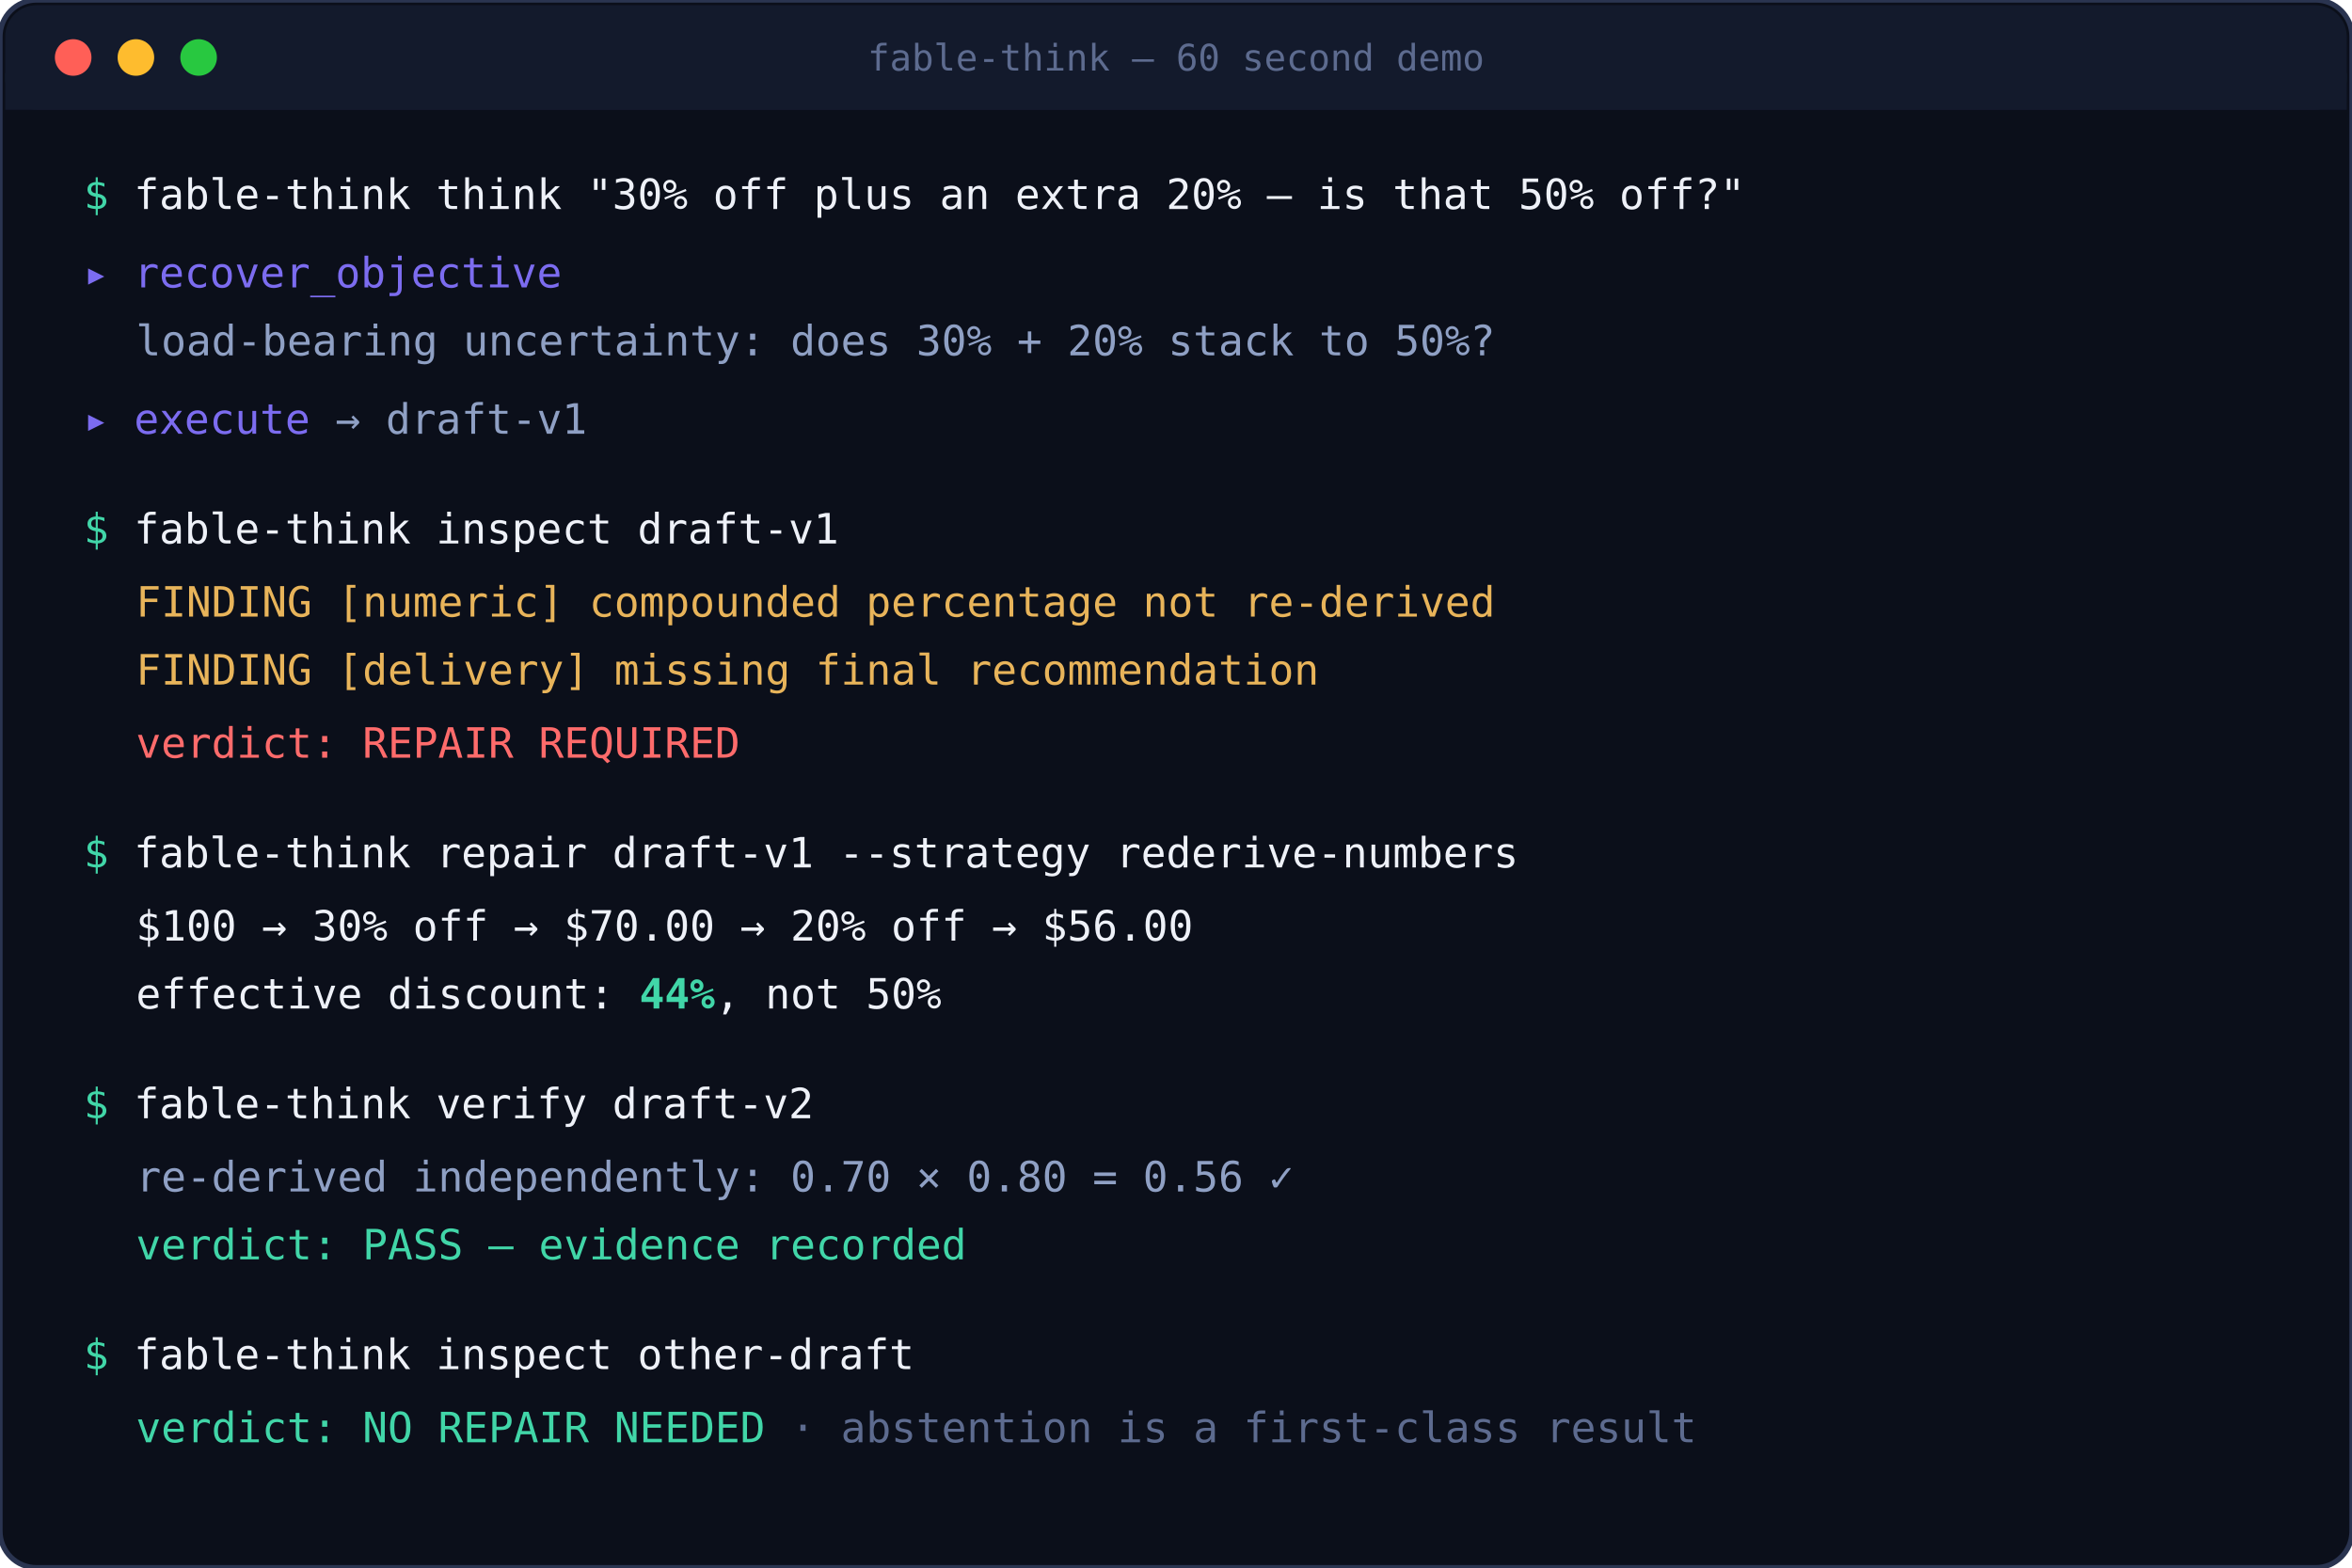
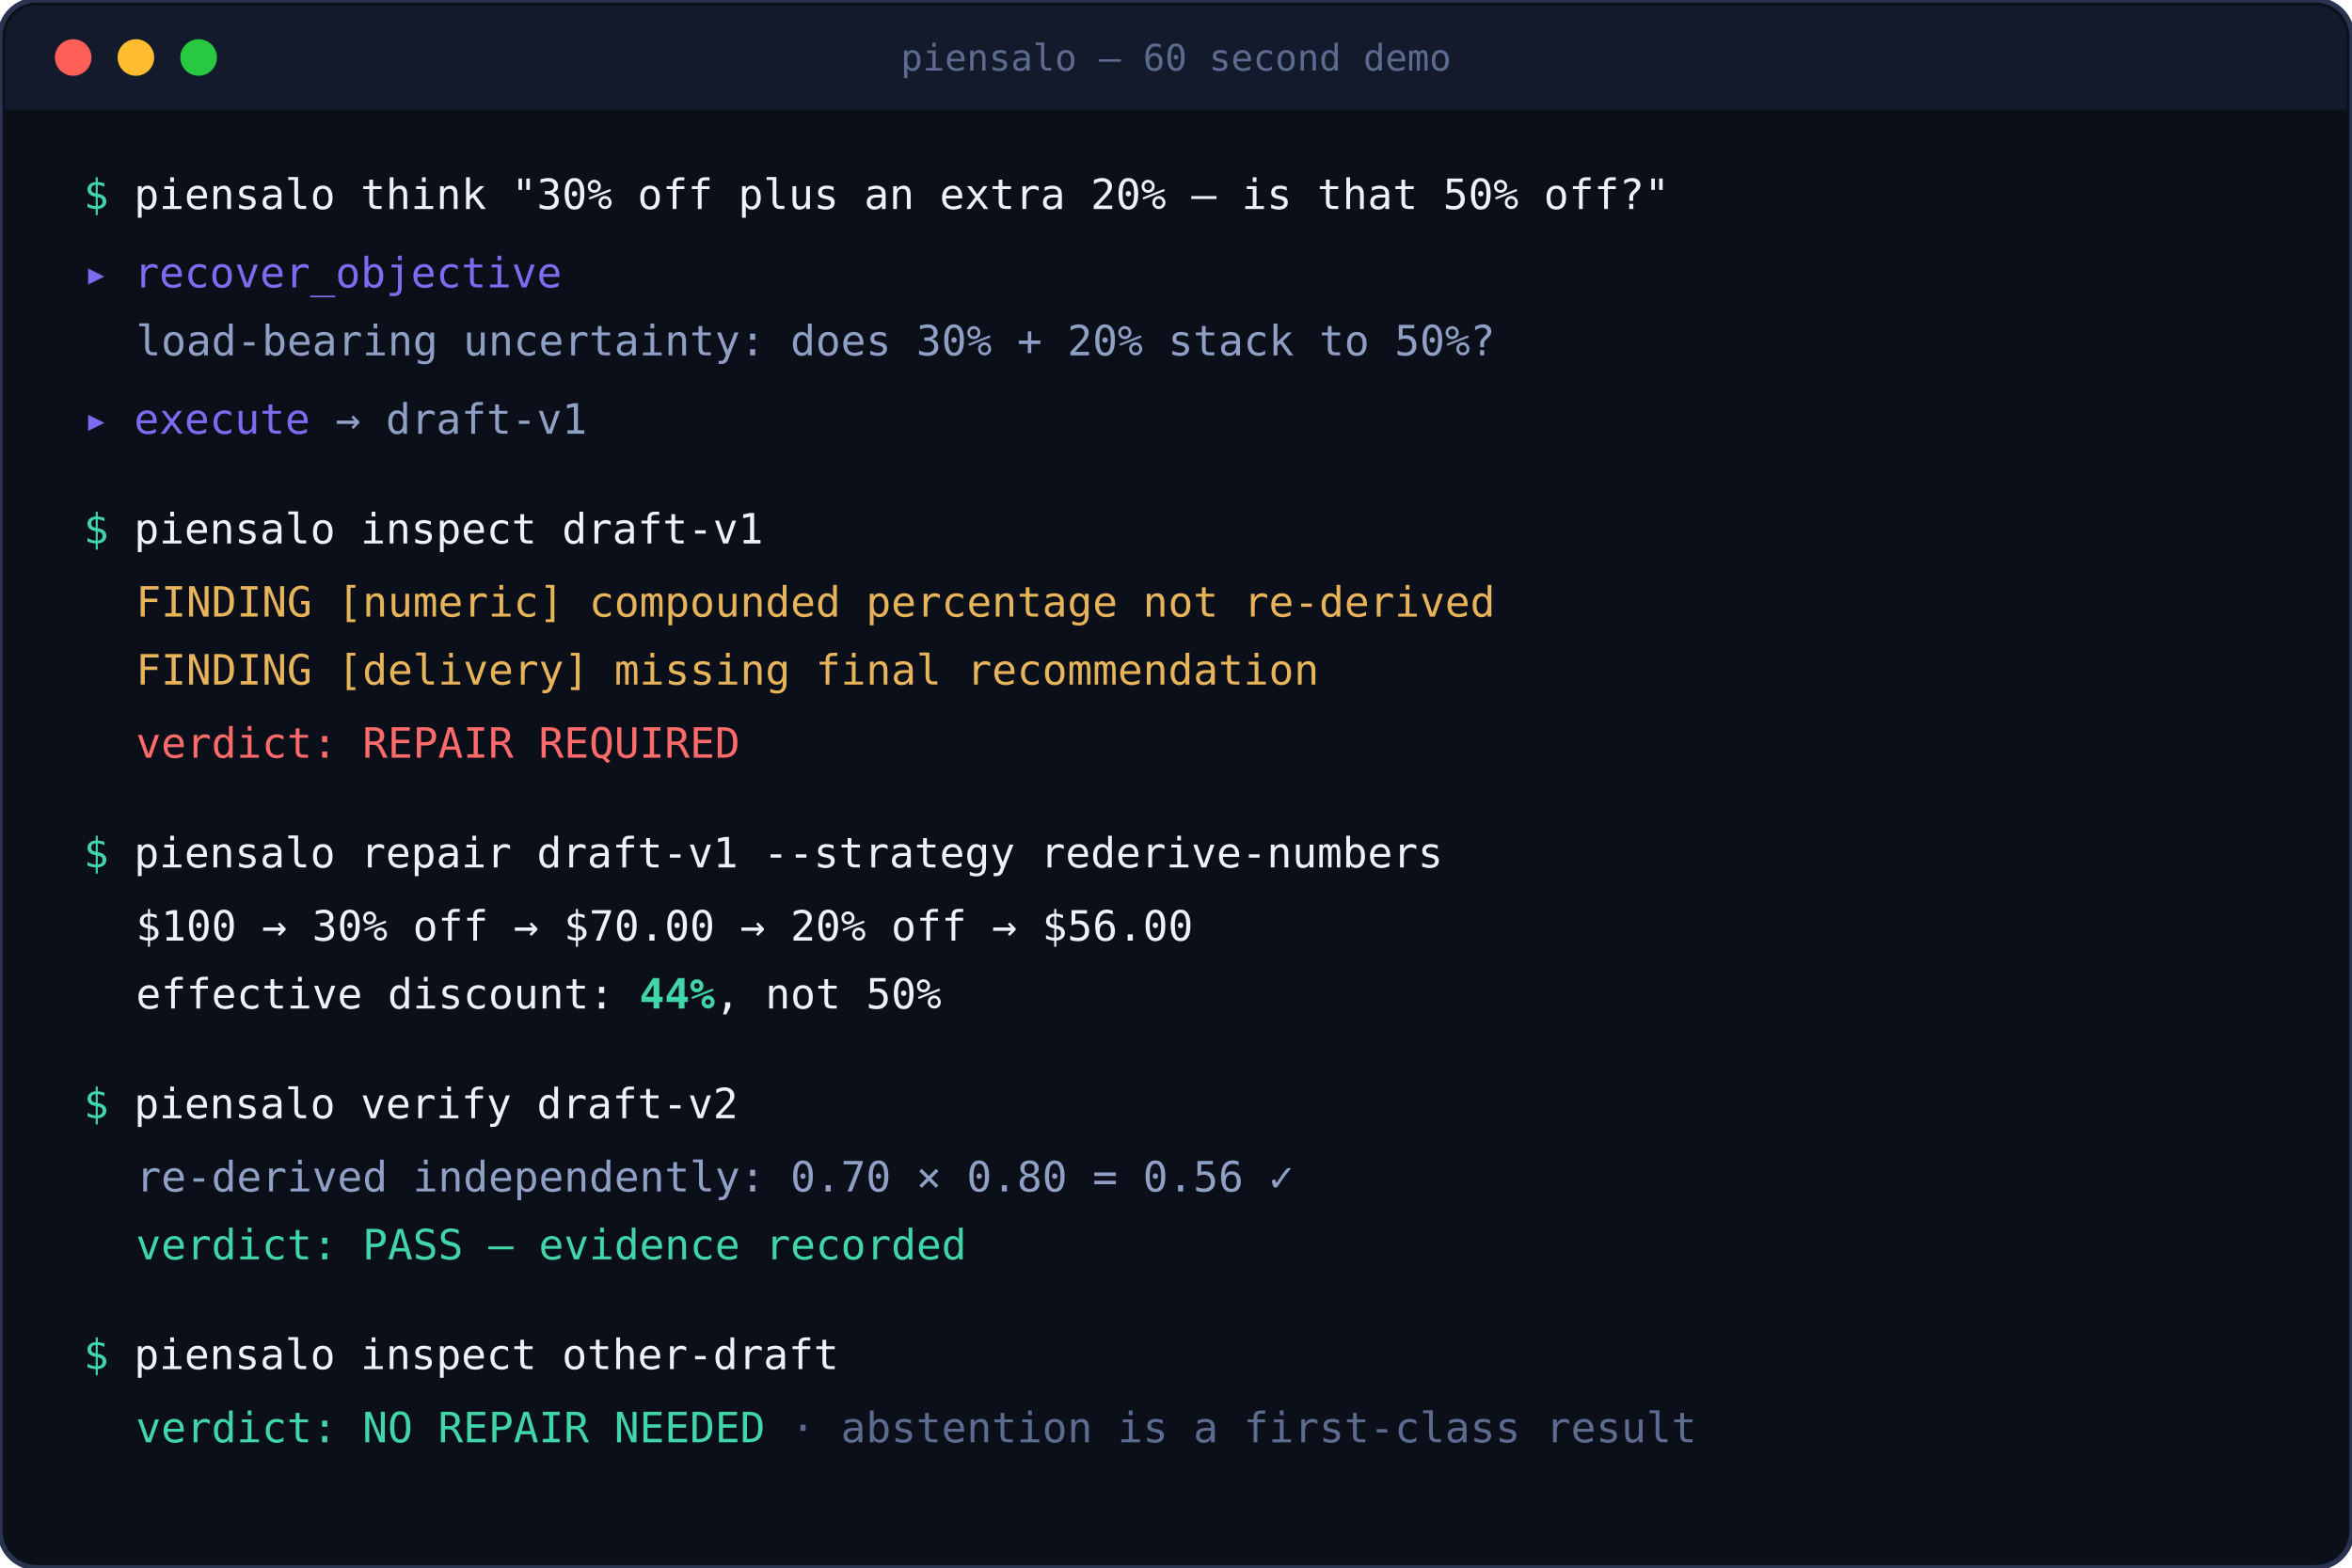
- <svg xmlns="http://www.w3.org/2000/svg" viewBox="0 0 900 600" role="img" aria-label="Terminal transcript: fable-think inspects a pricing draft, finds a compounding error, repairs it to 44 percent effective discount, verifies, and abstains on a correct draft">
+ <svg xmlns="http://www.w3.org/2000/svg" viewBox="0 0 900 600" role="img" aria-label="Terminal transcript: piensalo inspects a pricing draft, finds a compounding error, repairs it to 44 percent effective discount, verifies, and abstains on a correct draft">
  <rect width="900" height="600" rx="14" fill="#0b0f1a" stroke="#2a3450" stroke-width="2" />
  <rect x="2" y="2" width="896" height="40" rx="12" fill="#131a2c" />
  <rect x="2" y="28" width="896" height="14" fill="#131a2c" />
  <circle cx="28" cy="22" r="7" fill="#ff5f57" />
  <circle cx="52" cy="22" r="7" fill="#febc2e" />
  <circle cx="76" cy="22" r="7" fill="#28c840" />
-   <text x="450" y="27" text-anchor="middle" font-family="ui-monospace, SFMono-Regular, Menlo, Consolas, monospace" font-size="14" fill="#5d6b8f">fable-think — 60 second demo</text>
+   <text x="450" y="27" text-anchor="middle" font-family="ui-monospace, SFMono-Regular, Menlo, Consolas, monospace" font-size="14" fill="#5d6b8f">piensalo — 60 second demo</text>
  <g font-family="ui-monospace, SFMono-Regular, Menlo, Consolas, monospace" font-size="16">
-     <text x="32" y="80" fill="#41d6a8">$ <tspan fill="#eef1f8">fable-think think "30% off plus an extra 20% — is that 50% off?"</tspan>
+     <text x="32" y="80" fill="#41d6a8">$ <tspan fill="#eef1f8">piensalo think "30% off plus an extra 20% — is that 50% off?"</tspan>
    </text>
    <text x="32" y="110" fill="#7c6cf0">▸ recover_objective</text>
    <text x="52" y="136" fill="#8fa0c4">load-bearing uncertainty: does 30% + 20% stack to 50%?</text>
    <text x="32" y="166" fill="#7c6cf0">▸ execute <tspan fill="#8fa0c4">→ draft-v1</tspan>
    </text>
-     <text x="32" y="208" fill="#41d6a8">$ <tspan fill="#eef1f8">fable-think inspect draft-v1</tspan>
+     <text x="32" y="208" fill="#41d6a8">$ <tspan fill="#eef1f8">piensalo inspect draft-v1</tspan>
    </text>
    <text x="52" y="236" fill="#e8b45a">FINDING [numeric]  compounded percentage not re-derived</text>
    <text x="52" y="262" fill="#e8b45a">FINDING [delivery] missing final recommendation</text>
    <text x="52" y="290" fill="#ff6b6b">verdict: REPAIR REQUIRED</text>
-     <text x="32" y="332" fill="#41d6a8">$ <tspan fill="#eef1f8">fable-think repair draft-v1 --strategy rederive-numbers</tspan>
+     <text x="32" y="332" fill="#41d6a8">$ <tspan fill="#eef1f8">piensalo repair draft-v1 --strategy rederive-numbers</tspan>
    </text>
    <text x="52" y="360" fill="#eef1f8">$100 → 30% off → $70.00 → 20% off → $56.00</text>
    <text x="52" y="386" fill="#eef1f8">effective discount: <tspan fill="#41d6a8" font-weight="700">44%</tspan>, not 50%</text>
-     <text x="32" y="428" fill="#41d6a8">$ <tspan fill="#eef1f8">fable-think verify draft-v2</tspan>
+     <text x="32" y="428" fill="#41d6a8">$ <tspan fill="#eef1f8">piensalo verify draft-v2</tspan>
    </text>
    <text x="52" y="456" fill="#8fa0c4">re-derived independently: 0.70 × 0.80 = 0.56 ✓</text>
    <text x="52" y="482" fill="#41d6a8">verdict: PASS — evidence recorded</text>
-     <text x="32" y="524" fill="#41d6a8">$ <tspan fill="#eef1f8">fable-think inspect other-draft</tspan>
+     <text x="32" y="524" fill="#41d6a8">$ <tspan fill="#eef1f8">piensalo inspect other-draft</tspan>
    </text>
    <text x="52" y="552" fill="#41d6a8">verdict: NO REPAIR NEEDED <tspan fill="#5d6b8f">· abstention is a first-class result</tspan>
    </text>
  </g>
</svg>
